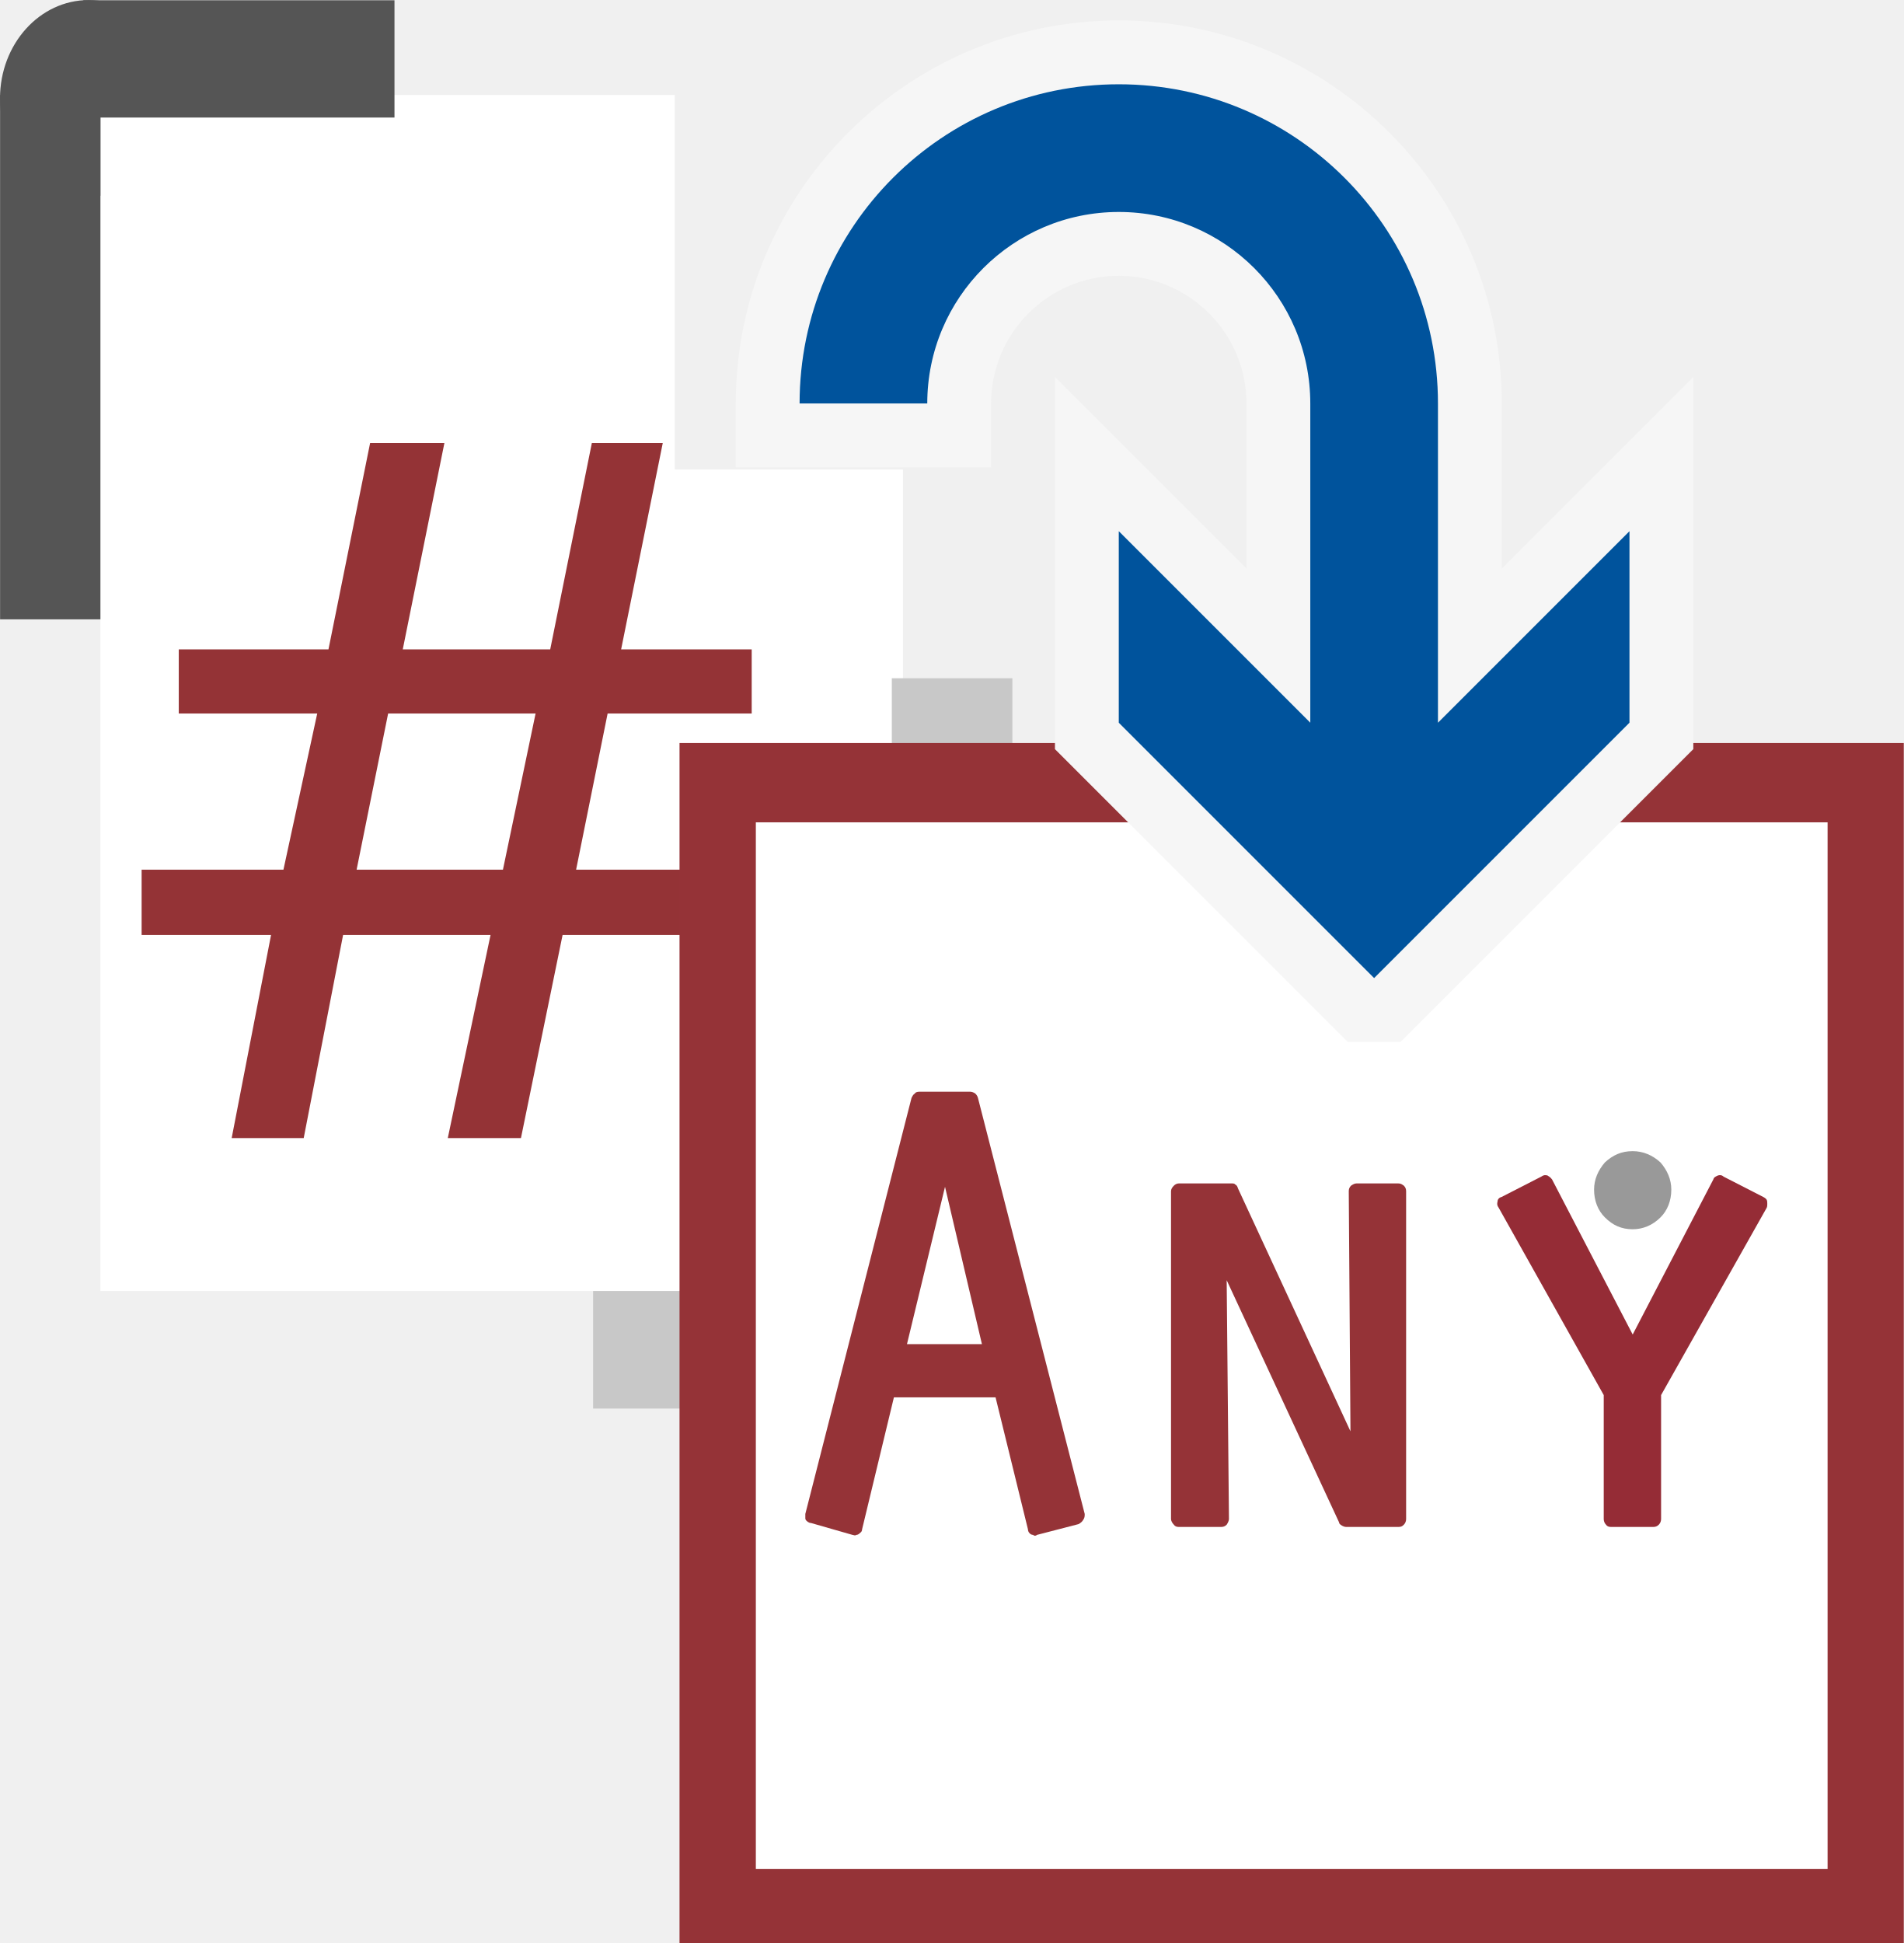
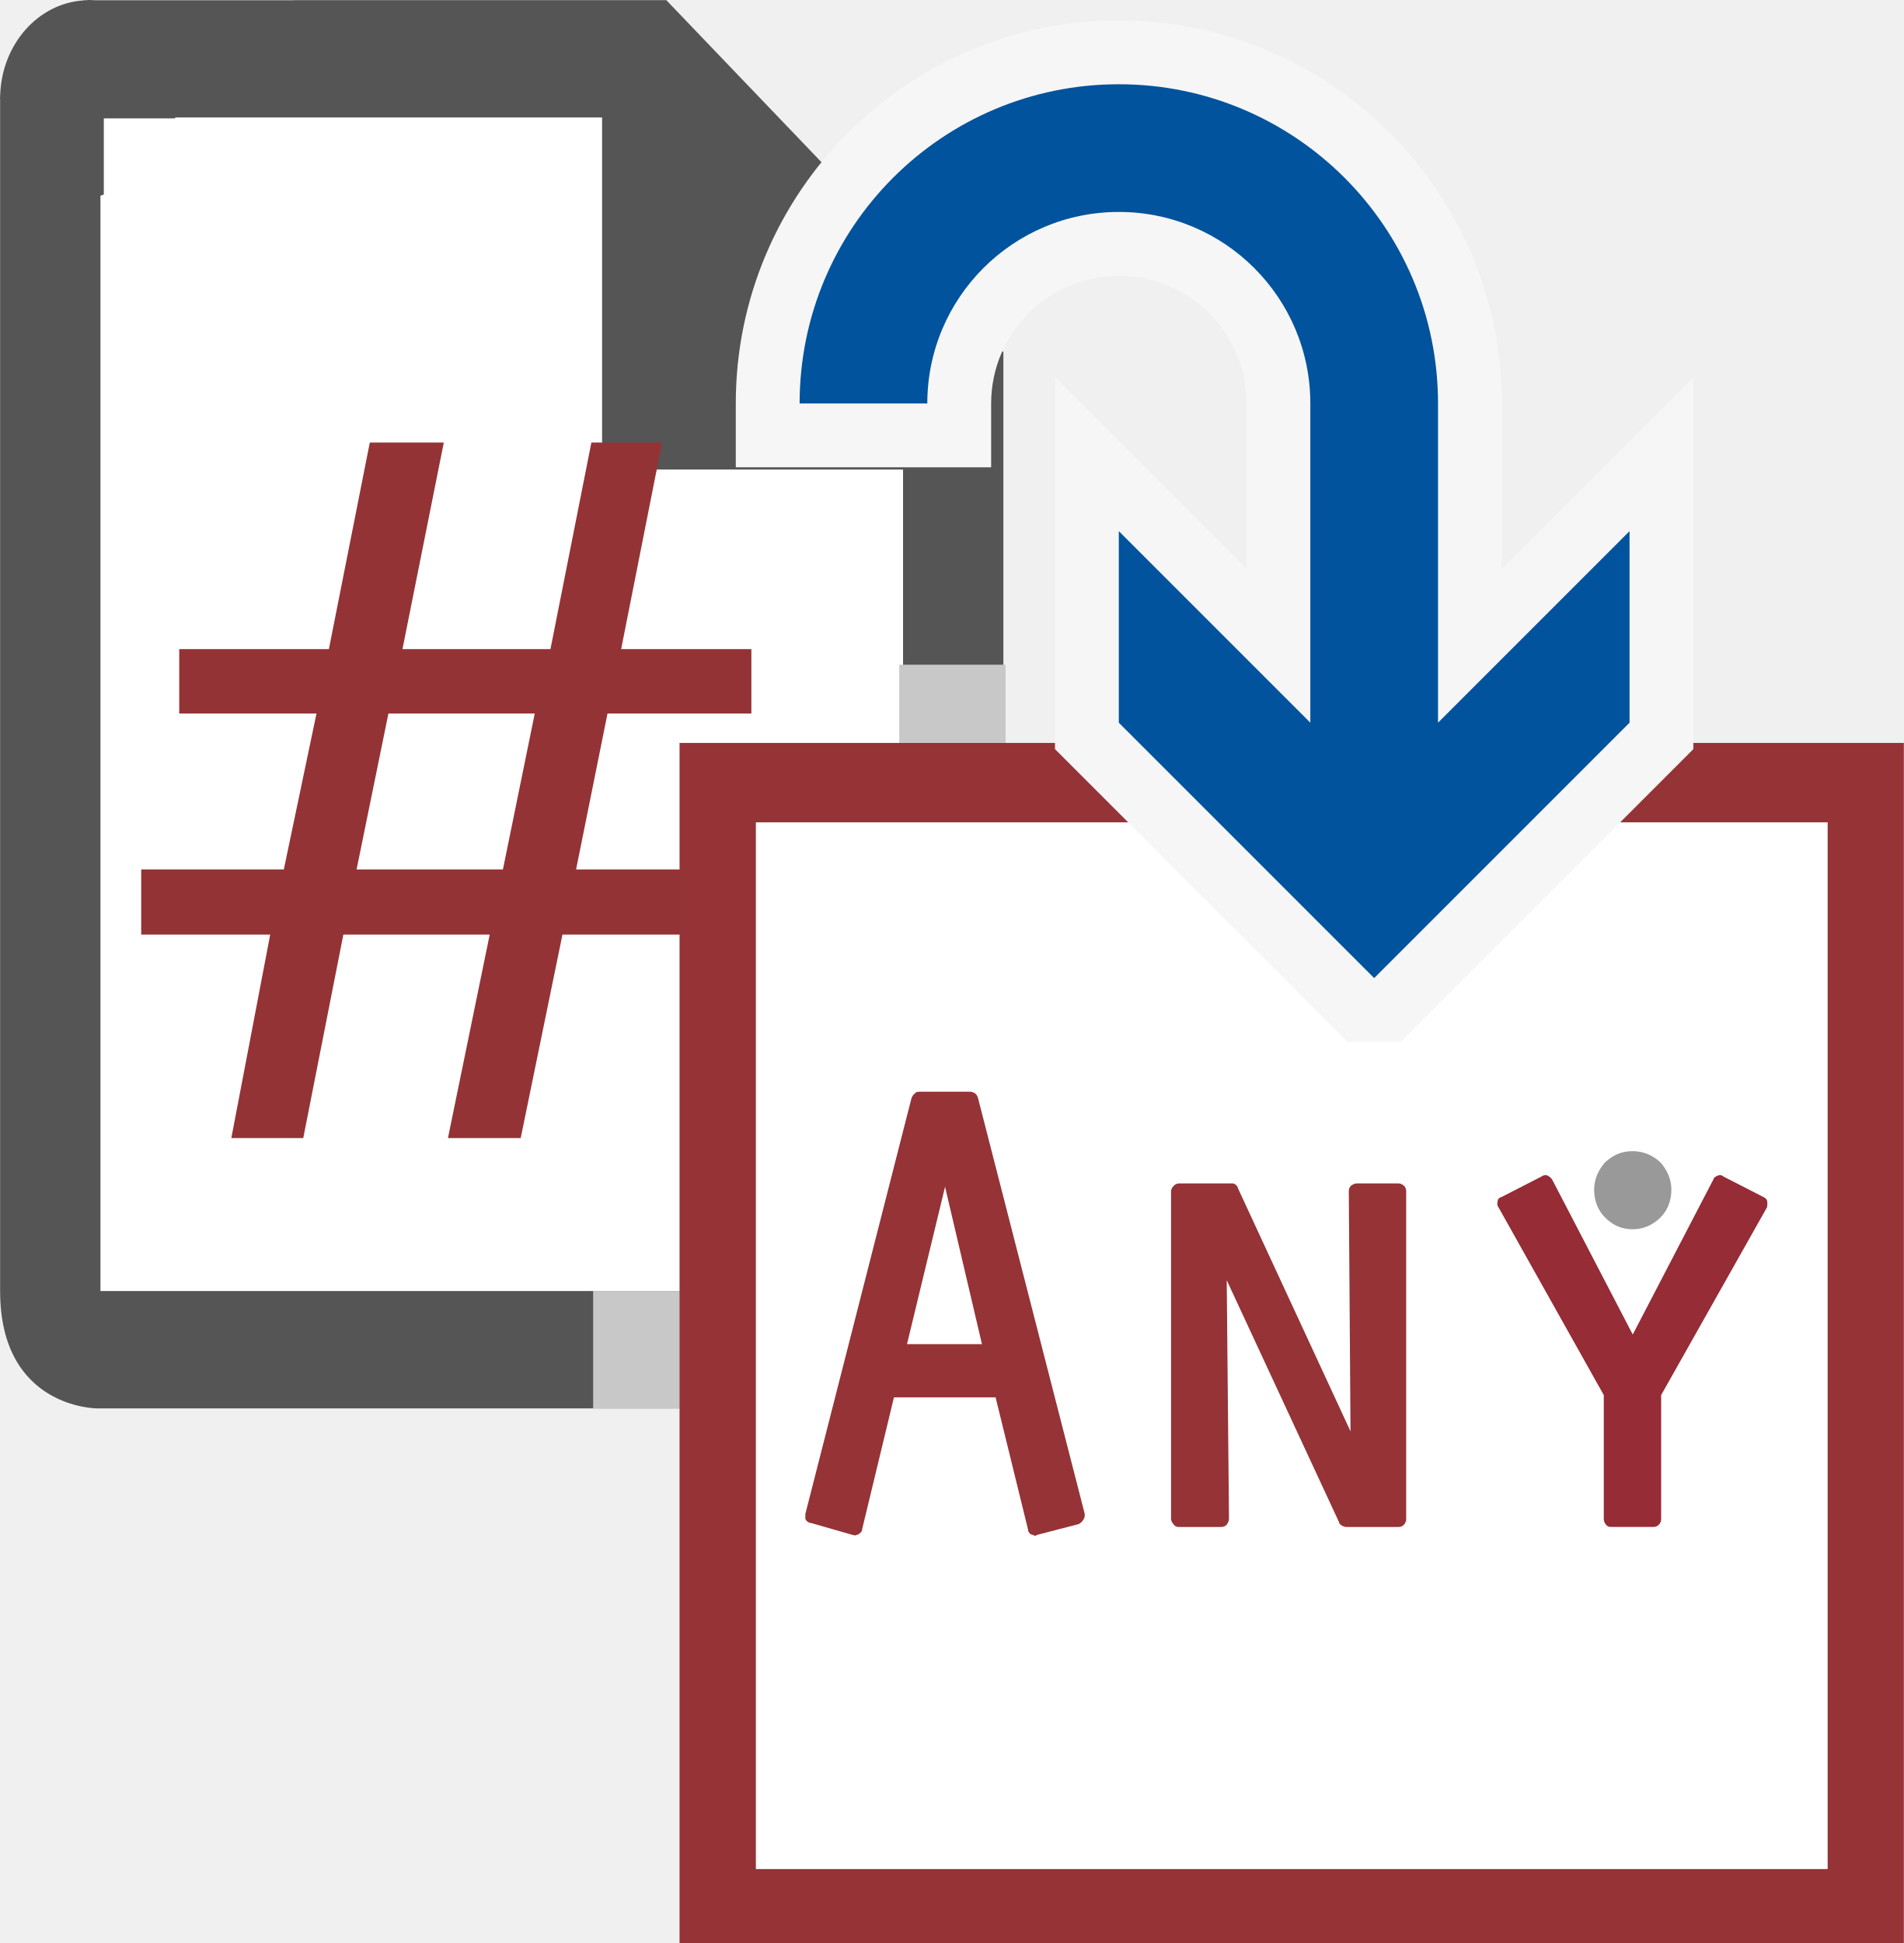
- <svg xmlns="http://www.w3.org/2000/svg" width="28.921" height="29.514" viewBox="0 0 27.114 27.669" id="svg2" version="1.1">
+ <svg xmlns="http://www.w3.org/2000/svg" width="78.751" height="80.364" viewBox="0 0 73.829 75.342" id="svg2" version="1.1">
  <defs id="defs4">
-     <clipPath id="clipPath4116-1" clipPathUnits="userSpaceOnUse">
-       <path id="path4114-7" d="M 0,108 H 36 V 0 H 0 Z" />
-     </clipPath>
-     <clipPath id="clipPath4116-3" clipPathUnits="userSpaceOnUse">
-       <path id="path4114-3" d="M 0,108 H 36 V 0 H 0 Z" />
-     </clipPath>
-     <clipPath clipPathUnits="userSpaceOnUse" id="clipPath977-8">
-       <path d="M 0,16 H 16 V 0 H 0 Z" id="path975-8" />
-     </clipPath>
-     <clipPath clipPathUnits="userSpaceOnUse" id="clipPath985-1">
-       <path d="M 0,16 H 16 V 0 H 0 Z" id="path983-8" />
-     </clipPath>
-     <clipPath clipPathUnits="userSpaceOnUse" id="clipPath999-7">
-       <path d="M 0,16 H 16 V 0 H 0 Z" id="path997-8" />
-     </clipPath>
-     <clipPath clipPathUnits="userSpaceOnUse" id="clipPath1011-1">
-       <path d="M 0,16 H 16 V 0 H 0 Z" id="path1009-2" />
-     </clipPath>
-     <clipPath id="clipPath4116-1-8" clipPathUnits="userSpaceOnUse">
-       <path id="path4114-7-8" d="M 0,108 H 36 V 0 H 0 Z" />
-     </clipPath>
-     <clipPath id="clipPath4116-3-1" clipPathUnits="userSpaceOnUse">
-       <path id="path4114-3-2" d="M 0,108 H 36 V 0 H 0 Z" />
-     </clipPath>
-     <clipPath clipPathUnits="userSpaceOnUse" id="clipPath977-8-9">
-       <path d="M 0,16 H 16 V 0 H 0 Z" id="path975-8-0" />
-     </clipPath>
-     <clipPath clipPathUnits="userSpaceOnUse" id="clipPath985-1-0">
-       <path d="M 0,16 H 16 V 0 H 0 Z" id="path983-8-3" />
-     </clipPath>
-     <clipPath clipPathUnits="userSpaceOnUse" id="clipPath999-7-8">
-       <path d="M 0,16 H 16 V 0 H 0 Z" id="path997-8-7" />
-     </clipPath>
-     <clipPath clipPathUnits="userSpaceOnUse" id="clipPath1011-1-4">
-       <path d="M 0,16 H 16 V 0 H 0 Z" id="path1009-2-1" />
-     </clipPath>
-     <clipPath id="clipPath4116-3-1-3" clipPathUnits="userSpaceOnUse">
-       <path id="path4114-3-2-8" d="M 0,108 H 36 V 0 H 0 Z" />
-     </clipPath>
    <clipPath clipPathUnits="userSpaceOnUse" id="clipPath977-8-9-6">
      <path d="M 0,16 H 16 V 0 H 0 Z" id="path975-8-0-9" />
    </clipPath>
    <clipPath clipPathUnits="userSpaceOnUse" id="clipPath985-1-0-2">
      <path d="M 0,16 H 16 V 0 H 0 Z" id="path983-8-3-8" />
    </clipPath>
    <clipPath clipPathUnits="userSpaceOnUse" id="clipPath999-7-8-2">
      <path d="M 0,16 H 16 V 0 H 0 Z" id="path997-8-7-6" />
    </clipPath>
    <clipPath clipPathUnits="userSpaceOnUse" id="clipPath1011-1-4-8">
      <path d="M 0,16 H 16 V 0 H 0 Z" id="path1009-2-1-5" />
    </clipPath>
-     <clipPath clipPathUnits="userSpaceOnUse" id="clipPath8">
-       <g id="g10">
-         <g id="g9">
-           <path id="path8" d="m 36.539,-31.145 h 25.718 v 90.244 H 36.539 Z" style="stroke-width:0.773" />
-         </g>
-       </g>
-     </clipPath>
  </defs>
  <g id="layer1" transform="translate(-9.895922,106.0104)">
    <g transform="translate(-35.39796,-83.54398)" id="layer1-0">
-       <text xml:space="preserve" style="font-style:normal;font-variant:normal;font-weight:normal;font-stretch:normal;line-height:0%;font-family:'Trebuchet MS';-inkscape-font-specification:'Trebuchet MS, Normal';text-align:start;letter-spacing:0px;word-spacing:0px;writing-mode:lr-tb;text-anchor:start;fill:#a7a6a6;fill-opacity:1;stroke:#a7a6a6;stroke-width:1.024px;stroke-linecap:butt;stroke-linejoin:miter;stroke-opacity:1" x="366.611" y="277.653" id="text4196" transform="scale(1.043685,0.9581437)" />
-       <text xml:space="preserve" style="font-style:normal;font-variant:normal;font-weight:normal;font-stretch:normal;font-size:37.5px;line-height:1.25;font-family:Courier;-inkscape-font-specification:'Courier, Normal';font-variant-ligatures:normal;font-variant-caps:normal;font-variant-numeric:normal;font-feature-settings:normal;text-align:start;letter-spacing:0px;word-spacing:0px;writing-mode:lr-tb;text-anchor:start;fill:#000000;fill-opacity:1;stroke:none;stroke-width:0.938" x="76.347" y="39.847" id="text31" />
-       <text id="text4148-9-2-3" y="-44.819" x="73.942" style="font-style:normal;font-weight:normal;font-size:14.021px;line-height:1.25;font-family:sans-serif;letter-spacing:0px;word-spacing:0px;fill:#943336;fill-opacity:1;stroke:none;stroke-width:0.526" xml:space="preserve" />
-       <text id="text57-7-4-4" y="2.779" x="53.818" style="font-style:normal;font-variant:normal;font-weight:normal;font-stretch:normal;font-size:21.031px;line-height:1.25;font-family:Corbel;-inkscape-font-specification:Corbel;letter-spacing:0px;word-spacing:0px;fill:#943336;fill-opacity:1;stroke:none;stroke-width:0.526" xml:space="preserve" />
      <g id="g14">
        <g id="g13">
-           <g id="g12">
-             <g id="g11">
-               <ellipse style="fill:#555555;fill-opacity:1;stroke-width:0.595" id="path57-4-8-3" cx="46.556" cy="-21.066" rx="1.262" ry="1.4" />
-               <rect style="fill:#ffffff;fill-opacity:1;stroke-width:0.499" id="rect5633-3-0-3" width="11.43" height="11.698" x="46.724" y="-15.78" />
-               <rect style="fill:#ffffff;fill-opacity:1;stroke-width:0.499" id="rect5637-4-8-2" width="8.18" height="7.314" x="46.724" y="-21.114" />
-               <path d="m 54.783,-22.465 h -5.309 l 1.438,1.671 h 2.956 v 5.014 h 4.286 V -4.082 H 46.724 V -14.25 l -0.12,0.141 h -1.309 v 10.027 c 0,1.671 1.377,1.671 1.377,1.671 h 11.43 c 1.429,0 1.48,-1.671 1.48,-1.671 V -17.451 Z" style="fill:#555555;fill-opacity:1;fill-rule:nonzero;stroke:none;stroke-width:0.773" id="path4120-7-1-9" clip-path="url(#clipPath8)" />
-               <rect style="fill:#ffffff;fill-opacity:0;stroke-width:0.499" id="rect5073-5-2-3" width="2.268" height="2.858" x="55.703" y="-16.104" />
-               <rect style="fill:#555555;fill-opacity:1;stroke-width:0.604" id="rect871-8-7-0" width="4.432" height="1.67" x="46.48" y="-22.463" />
-               <rect style="fill:#555555;fill-opacity:1;stroke-width:0.515" id="rect873-8-3-3" width="1.429" height="7.467" x="45.295" y="-21.114" />
-               <text transform="scale(1.025969,0.9746885)" xml:space="preserve" style="font-style:normal;font-variant:normal;font-weight:normal;font-stretch:normal;font-size:14.23px;line-height:1.25;font-family:Corbel;-inkscape-font-specification:Corbel;letter-spacing:0px;word-spacing:0px;fill:#943336;fill-opacity:1;stroke:none;stroke-width:0.356" x="45.752" y="-6.422" id="text959-0-4">
-                 <tspan id="tspan957-5-6" x="45.752" y="-6.422" style="stroke-width:0.356">#</tspan>
-               </text>
-               <rect y="-4.082" x="53.741" height="1.674" width="1.717" id="rect1166-9-2" style="fill:#c8c8c8;fill-opacity:1;stroke-width:0.438" />
-               <rect y="-12.808" x="57.995" height="1.674" width="1.717" id="rect1166-9-2-8" style="fill:#c8c8c8;fill-opacity:1;stroke-width:0.438" />
-               <rect y="-3.031" x="55.953" height="1.674" width="1.717" id="rect1166-9-2-9" style="fill:#c8c8c8;fill-opacity:1;stroke-width:0.438" />
-               <g id="g5" transform="matrix(1.826689,0,0,1.826689,-57.51595,-14.92627)">
-                 <g id="g4">
-                   <rect style="fill:#ffffff;fill-opacity:0;stroke-width:0.463" id="rect5073-9-7-7" width="2.251" height="2.483" x="60.931" y="2.194" />
-                   <rect style="fill:#ffffff;stroke-width:0.292" id="rect1-7-8" width="8.996" height="8.559" x="61.694" y="1.966" />
-                   <path style="color:#000000;font-style:normal;font-variant:normal;font-weight:normal;font-stretch:normal;font-size:medium;line-height:normal;font-family:sans-serif;font-variant-ligatures:normal;font-variant-position:normal;font-variant-caps:normal;font-variant-numeric:normal;font-variant-alternates:normal;font-feature-settings:normal;text-indent:0;text-align:start;text-decoration:none;text-decoration-line:none;text-decoration-style:solid;text-decoration-color:#000000;letter-spacing:normal;word-spacing:normal;text-transform:none;writing-mode:lr-tb;direction:ltr;text-orientation:mixed;dominant-baseline:auto;baseline-shift:baseline;text-anchor:start;white-space:normal;shape-padding:0;clip-rule:nonzero;display:inline;overflow:visible;visibility:visible;isolation:auto;mix-blend-mode:normal;color-interpolation:sRGB;color-interpolation-filters:linearRGB;solid-color:#000000;solid-opacity:1;vector-effect:none;fill:#953337;fill-opacity:1;fill-rule:nonzero;stroke:none;stroke-width:0.02;stroke-linecap:butt;stroke-linejoin:miter;stroke-miterlimit:4;stroke-dasharray:none;stroke-dashoffset:0;stroke-opacity:1;color-rendering:auto;image-rendering:auto;shape-rendering:auto;text-rendering:auto;enable-background:accumulate" d="m 61.58,1.664 v 0.01 9.346 h 9.545 V 1.664 Z m 0.595,0.619 h 8.356 v 8.16 h -8.356 z" id="rect1708-2-7" />
-                   <g id="g113-4" transform="matrix(0.3073221,0,0,0.3077401,40.1659,-3.156451)">
-                     <g transform="matrix(0.07363371,0,0,0.07328477,69.63044,15.88882)" id="g1425-5">
-                       <path d="m 248.266,149.189 h -14.282 c -0.783,0 -1.37,0.391 -1.957,0.783 -0.587,0.587 -0.782,1.174 -0.782,1.957 l 0.587,82.954 -38.738,-83.932 c -0.196,-0.587 -0.391,-1.174 -0.978,-1.369 -0.196,-0.391 -0.783,-0.391 -1.369,-0.391 h -18 c -0.783,0 -1.37,0.391 -1.761,0.783 -0.587,0.587 -0.978,1.174 -0.978,1.957 v 113.279 c 0,0.587 0.391,1.369 0.978,1.957 0.391,0.587 0.978,0.782 1.761,0.782 h 14.478 c 0.782,0 1.369,-0.196 1.957,-0.782 0.391,-0.587 0.782,-1.369 0.782,-1.957 l -0.782,-82.563 38.738,83.737 c 0,0.587 0.587,0.783 0.782,0.978 0.587,0.391 1.174,0.587 1.761,0.587 h 17.804 c 0.978,0 1.369,-0.196 1.957,-0.782 0.587,-0.587 0.782,-1.369 0.782,-1.957 V 151.928 c 0,-0.783 -0.195,-1.37 -0.782,-1.957 -0.587,-0.391 -0.978,-0.783 -1.957,-0.783 z" style="fill:#953337;fill-opacity:1;fill-rule:evenodd;stroke-width:2.978" id="path143-7" />
-                       <path d="m 301.287,147.82 c -0.587,-0.782 -0.978,-0.978 -1.565,-1.369 -0.782,-0.196 -1.369,-0.196 -2.152,0.391 l -13.695,7.043 c -0.783,0.196 -1.37,0.783 -1.37,1.565 -0.195,0.783 -0.195,1.369 0.391,2.152 l 36.195,64.759 v 42.847 c 0,0.587 0.196,1.369 0.783,1.957 0.391,0.587 0.978,0.782 1.761,0.782 h 14.478 c 0.782,0 1.37,-0.196 1.956,-0.782 0.587,-0.587 0.783,-1.369 0.783,-1.957 v -42.847 l 36.39,-64.759 c 0.196,-0.391 0.196,-0.978 0.196,-1.37 0,-0.391 0,-0.978 -0.196,-1.369 -0.196,-0.391 -0.783,-0.783 -1.174,-0.978 l -13.695,-7.043 c -0.587,-0.587 -1.369,-0.587 -1.957,-0.391 -0.783,0.391 -1.369,0.587 -1.565,1.369 l -27.782,53.607 z" style="fill:#952c36;fill-opacity:1;fill-rule:evenodd;stroke-width:2.978" id="path145-0" />
-                       <path d="m 81.771,118.081 c -0.587,0.391 -0.782,0.783 -1.174,1.565 L 44.011,263.447 v 1.676 c 0.05,0.152 0.113,0.31 0.196,0.476 0.391,0.391 0.978,0.978 1.761,0.978 l 14.282,4.109 c 0.391,0 0.783,0.391 1.37,0 0.391,0 0.782,-0.196 1.37,-0.783 0.391,-0.196 0.587,-0.782 0.587,-1.174 L 74.532,223.144 h 35.021 l 11.152,45.586 c 0,0.391 0.196,0.978 0.391,1.174 0.391,0.587 0.978,0.783 1.369,0.783 0.391,0.391 0.978,0.391 1.37,0 l 14.282,-3.717 c 0.782,-0.391 1.369,-0.978 1.565,-1.369 0.587,-0.783 0.587,-1.369 0.587,-2.152 L 103.488,119.647 c -0.196,-0.782 -0.587,-1.174 -0.978,-1.565 -0.559,-0.373 -1.118,-0.57 -1.677,-0.587 -0.028,-5.9e-4 -0.055,0 -0.083,0 H 83.336 c -0.037,0 -0.071,-5.9e-4 -0.106,0 -0.728,0.017 -1.272,0.214 -1.459,0.587 z m -2.739,86.671 13.108,-54.39 12.717,54.39 z" style="fill:#953337;fill-opacity:1;fill-rule:evenodd;stroke-width:2.978" id="path147-6" />
-                       <path d="m 329.068,138.037 c -3.913,0 -6.848,1.37 -9.587,3.913 -2.348,2.739 -3.717,5.869 -3.717,9.391 0,3.913 1.369,7.239 3.717,9.587 2.739,2.739 5.674,4.109 9.587,4.109 3.522,0 6.848,-1.369 9.587,-4.109 2.348,-2.348 3.717,-5.674 3.717,-9.587 0,-3.522 -1.369,-6.652 -3.717,-9.391 -2.739,-2.543 -6.065,-3.913 -9.587,-3.913 z" style="fill:#999999;fill-opacity:1;fill-rule:evenodd;stroke-width:2.978" id="path152-7" />
+           <path id="rect2" style="fill:#ffffff;stroke-width:0.938;stroke:#ffffff" d="M 48.403 -18.451 L 48.403 29.352 L 56.943 29.352 L 56.943 29.839 L 81.177 29.839 L 81.177 -4.63 L 72.498 -4.63 L 72.498 -18.451 L 48.403 -18.451 z " />
+           <path id="path57-4-8-3" style="display:inline;fill:#555555;fill-opacity:1;stroke-width:1.619" d="M 48.731 -22.466 A 3.437 3.812 0 0 0 48.614 -22.457 L 48.522 -22.457 L 48.522 -22.45 A 3.437 3.812 0 0 0 45.301 -18.782 L 45.298 -18.782 L 45.298 -18.711 A 3.437 3.812 0 0 0 45.294 -18.654 A 3.437 3.812 0 0 0 45.298 -18.597 L 45.298 0.292 L 45.298 1.55 L 45.298 27.595 C 45.298 32.145 49.049 32.145 49.049 32.145 L 80.172 32.145 C 84.062 32.145 84.204 27.595 84.204 27.595 L 84.204 -8.81 L 71.132 -22.461 L 56.676 -22.461 L 56.679 -22.457 L 48.965 -22.457 A 3.437 3.812 0 0 0 48.731 -22.466 z M 52.093 -17.911 L 60.592 -17.911 L 68.642 -17.911 L 68.642 -4.26 L 80.313 -4.26 L 80.313 27.595 L 49.189 27.595 L 49.189 1.55 L 49.189 -0.093 L 49.189 -14.879 A 3.437 3.812 0 0 0 49.319 -14.923 L 49.319 -17.876 L 52.082 -17.876 A 3.437 3.812 0 0 0 52.093 -17.911 z " />
+           <text transform="scale(1.025969,0.9746885)" xml:space="preserve" style="font-style:normal;font-variant:normal;font-weight:normal;font-stretch:normal;font-size:38.747px;line-height:1.25;font-family:Corbel;-inkscape-font-specification:Corbel;letter-spacing:0px;word-spacing:0px;display:inline;fill:#943336;fill-opacity:1;stroke:none;stroke-width:0.969" x="48.517" y="22.227" id="text959-0-4">
+             <tspan id="tspan957-5-6" x="48.517" y="22.227" style="stroke-width:0.969">#</tspan>
+           </text>
+           <rect y="27.594" x="68.295" height="4.558" width="4.675" id="rect1166-9-2" style="display:inline;fill:#c8c8c8;fill-opacity:1;stroke-width:1.192" />
+           <rect y="3.308" x="80.165" height="3.139" width="4.124" id="rect1166-9-2-8" style="fill:#c8c8c8;fill-opacity:1;stroke-width:0.929" />
+           <g id="g5" transform="matrix(4.973992,0,0,4.973992,-234.6527,-1.93487)" style="display:inline">
+             <g id="g4">
+               <rect style="fill:#ffffff;fill-opacity:0;stroke-width:0.463" id="rect5073-9-7-7" width="2.251" height="2.483" x="60.931" y="2.194" />
+               <rect style="fill:#ffffff;stroke-width:0.292" id="rect1-7-8" width="8.996" height="8.559" x="61.694" y="1.966" />
+               <path style="color:#000000;font-style:normal;font-variant:normal;font-weight:normal;font-stretch:normal;font-size:medium;line-height:normal;font-family:sans-serif;font-variant-ligatures:normal;font-variant-position:normal;font-variant-caps:normal;font-variant-numeric:normal;font-variant-alternates:normal;font-feature-settings:normal;text-indent:0;text-align:start;text-decoration:none;text-decoration-line:none;text-decoration-style:solid;text-decoration-color:#000000;letter-spacing:normal;word-spacing:normal;text-transform:none;writing-mode:lr-tb;direction:ltr;text-orientation:mixed;dominant-baseline:auto;baseline-shift:baseline;text-anchor:start;white-space:normal;shape-padding:0;clip-rule:nonzero;display:inline;overflow:visible;visibility:visible;isolation:auto;mix-blend-mode:normal;color-interpolation:sRGB;color-interpolation-filters:linearRGB;solid-color:#000000;solid-opacity:1;vector-effect:none;fill:#953337;fill-opacity:1;fill-rule:nonzero;stroke:none;stroke-width:0.02;stroke-linecap:butt;stroke-linejoin:miter;stroke-miterlimit:4;stroke-dasharray:none;stroke-dashoffset:0;stroke-opacity:1;color-rendering:auto;image-rendering:auto;shape-rendering:auto;text-rendering:auto;enable-background:accumulate" d="m 61.58,1.664 v 0.01 9.346 h 9.545 V 1.664 Z m 0.595,0.619 h 8.356 v 8.16 h -8.356 z" id="rect1708-2-7" />
+               <g id="g113-4" transform="matrix(0.3073221,0,0,0.3077401,40.1659,-3.156451)">
+                 <g transform="matrix(0.07363371,0,0,0.07328477,69.63044,15.88882)" id="g1425-5">
+                   <path d="m 248.266,149.189 h -14.282 c -0.783,0 -1.37,0.391 -1.957,0.783 -0.587,0.587 -0.782,1.174 -0.782,1.957 l 0.587,82.954 -38.738,-83.932 c -0.196,-0.587 -0.391,-1.174 -0.978,-1.369 -0.196,-0.391 -0.783,-0.391 -1.369,-0.391 h -18 c -0.783,0 -1.37,0.391 -1.761,0.783 -0.587,0.587 -0.978,1.174 -0.978,1.957 v 113.279 c 0,0.587 0.391,1.369 0.978,1.957 0.391,0.587 0.978,0.782 1.761,0.782 h 14.478 c 0.782,0 1.369,-0.196 1.957,-0.782 0.391,-0.587 0.782,-1.369 0.782,-1.957 l -0.782,-82.563 38.738,83.737 c 0,0.587 0.587,0.783 0.782,0.978 0.587,0.391 1.174,0.587 1.761,0.587 h 17.804 c 0.978,0 1.369,-0.196 1.957,-0.782 0.587,-0.587 0.782,-1.369 0.782,-1.957 V 151.928 c 0,-0.783 -0.195,-1.37 -0.782,-1.957 -0.587,-0.391 -0.978,-0.783 -1.957,-0.783 z" style="fill:#953337;fill-opacity:1;fill-rule:evenodd;stroke-width:2.978" id="path143-7" />
+                   <path d="m 301.287,147.82 c -0.587,-0.782 -0.978,-0.978 -1.565,-1.369 -0.782,-0.196 -1.369,-0.196 -2.152,0.391 l -13.695,7.043 c -0.783,0.196 -1.37,0.783 -1.37,1.565 -0.195,0.783 -0.195,1.369 0.391,2.152 l 36.195,64.759 v 42.847 c 0,0.587 0.196,1.369 0.783,1.957 0.391,0.587 0.978,0.782 1.761,0.782 h 14.478 c 0.782,0 1.37,-0.196 1.956,-0.782 0.587,-0.587 0.783,-1.369 0.783,-1.957 v -42.847 l 36.39,-64.759 c 0.196,-0.391 0.196,-0.978 0.196,-1.37 0,-0.391 0,-0.978 -0.196,-1.369 -0.196,-0.391 -0.783,-0.783 -1.174,-0.978 l -13.695,-7.043 c -0.587,-0.587 -1.369,-0.587 -1.957,-0.391 -0.783,0.391 -1.369,0.587 -1.565,1.369 l -27.782,53.607 z" style="fill:#952c36;fill-opacity:1;fill-rule:evenodd;stroke-width:2.978" id="path145-0" />
+                   <path d="m 81.771,118.081 c -0.587,0.391 -0.782,0.783 -1.174,1.565 L 44.011,263.447 v 1.676 c 0.05,0.152 0.113,0.31 0.196,0.476 0.391,0.391 0.978,0.978 1.761,0.978 l 14.282,4.109 c 0.391,0 0.783,0.391 1.37,0 0.391,0 0.782,-0.196 1.37,-0.783 0.391,-0.196 0.587,-0.782 0.587,-1.174 L 74.532,223.144 h 35.021 l 11.152,45.586 c 0,0.391 0.196,0.978 0.391,1.174 0.391,0.587 0.978,0.783 1.369,0.783 0.391,0.391 0.978,0.391 1.37,0 l 14.282,-3.717 c 0.782,-0.391 1.369,-0.978 1.565,-1.369 0.587,-0.783 0.587,-1.369 0.587,-2.152 L 103.488,119.647 c -0.196,-0.782 -0.587,-1.174 -0.978,-1.565 -0.559,-0.373 -1.118,-0.57 -1.677,-0.587 -0.028,-5.9e-4 -0.055,0 -0.083,0 H 83.336 c -0.037,0 -0.071,-5.9e-4 -0.106,0 -0.728,0.017 -1.272,0.214 -1.459,0.587 z m -2.739,86.671 13.108,-54.39 12.717,54.39 z" style="fill:#953337;fill-opacity:1;fill-rule:evenodd;stroke-width:2.978" id="path147-6" />
+                   <path d="m 329.068,138.037 c -3.913,0 -6.848,1.37 -9.587,3.913 -2.348,2.739 -3.717,5.869 -3.717,9.391 0,3.913 1.369,7.239 3.717,9.587 2.739,2.739 5.674,4.109 9.587,4.109 3.522,0 6.848,-1.369 9.587,-4.109 2.348,-2.348 3.717,-5.674 3.717,-9.587 0,-3.522 -1.369,-6.652 -3.717,-9.391 -2.739,-2.543 -6.065,-3.913 -9.587,-3.913 z" style="fill:#999999;fill-opacity:1;fill-rule:evenodd;stroke-width:2.978" id="path152-7" />
+                 </g>
+               </g>
+             </g>
+           </g>
+           <g id="g969-5-7" transform="matrix(0,2.475617,2.475617,0,71.35078,-21.67497)" style="display:inline">
+             <g id="g971-7-1">
+               <g id="g973-5-8" clip-path="url(#clipPath977-8-9-6)">
+                 <g id="g979-4-2">
+                   <g id="g981-5-5" />
+                   <g id="g991-0-2">
+                     <g clip-path="url(#clipPath985-1-0-2)" id="g989-6-1" style="opacity:0">
+                       <path d="M 16,0 H 0 v 16 h 16 z" style="fill:#f6f6f6;fill-opacity:1;fill-rule:nonzero;stroke:none" id="path987-7-8" />
                    </g>
                  </g>
                </g>
              </g>
-               <g id="g969-5-7" transform="matrix(0,0.9091652,0.9091652,0,54.86322,-22.17578)">
-                 <g id="g971-7-1">
-                   <g id="g973-5-8" clip-path="url(#clipPath977-8-9-6)">
-                     <g id="g979-4-2">
-                       <g id="g981-5-5" />
-                       <g id="g991-0-2">
-                         <g clip-path="url(#clipPath985-1-0-2)" id="g989-6-1" style="opacity:0">
-                           <path d="M 16,0 H 0 v 16 h 16 z" style="fill:#f6f6f6;fill-opacity:1;fill-rule:nonzero;stroke:none" id="path987-7-8" />
-                         </g>
-                       </g>
-                     </g>
-                   </g>
+             </g>
+             <g style="fill:#f6f6f6;fill-opacity:1" id="g993-7-8">
+               <g style="fill:#f6f6f6;fill-opacity:1" id="g995-4-0" clip-path="url(#clipPath999-7-8-2)">
+                 <g style="fill:#f6f6f6;fill-opacity:1" id="g1001-9-9" transform="translate(5.5859,6)">
+                   <path d="M 0,0 3,3 H 0.414 c -1.102,0 -2,-0.897 -2,-2 0,-1.104 0.898,-2 2,-2 h 1 v -4 h -1 c -3.309,0 -6,2.691 -6,6 0,3.309 2.691,6 6,6 H 3 L 0,10 H 5.828 L 10.414,5.414 V 4.586 L 5.828,0 Z" style="fill:#f6f6f6;fill-opacity:1;fill-rule:nonzero;stroke:none" id="path1003-9-9" />
                </g>
-                 <g style="fill:#f6f6f6;fill-opacity:1" id="g993-7-8">
-                   <g style="fill:#f6f6f6;fill-opacity:1" id="g995-4-0" clip-path="url(#clipPath999-7-8-2)">
-                     <g style="fill:#f6f6f6;fill-opacity:1" id="g1001-9-9" transform="translate(5.5859,6)">
-                       <path d="M 0,0 3,3 H 0.414 c -1.102,0 -2,-0.897 -2,-2 0,-1.104 0.898,-2 2,-2 h 1 v -4 h -1 c -3.309,0 -6,2.691 -6,6 0,3.309 2.691,6 6,6 H 3 L 0,10 H 5.828 L 10.414,5.414 V 4.586 L 5.828,0 Z" style="fill:#f6f6f6;fill-opacity:1;fill-rule:nonzero;stroke:none" id="path1003-9-9" />
-                     </g>
-                   </g>
-                 </g>
-                 <g id="g1005-9-5">
-                   <g id="g1007-0-6" clip-path="url(#clipPath1011-1-4-8)">
-                     <g id="g1013-7-7" transform="translate(15,11)">
-                       <path d="m 0,0 -4,-4 h -3 l 3,3 h -5 c -1.657,0 -3,-1.343 -3,-3 0,-1.656 1.343,-3 3,-3 v -2 c -2.762,0 -5,2.238 -5,5 0,2.761 2.238,5 5,5 h 5 l -3,3 h 3 z" style="fill:#00539c;fill-opacity:1;fill-rule:nonzero;stroke:none" id="path1015-0-7" />
-                     </g>
-                   </g>
+               </g>
+             </g>
+             <g id="g1005-9-5">
+               <g id="g1007-0-6" clip-path="url(#clipPath1011-1-4-8)">
+                 <g id="g1013-7-7" transform="translate(15,11)">
+                   <path d="m 0,0 -4,-4 h -3 l 3,3 h -5 c -1.657,0 -3,-1.343 -3,-3 0,-1.656 1.343,-3 3,-3 v -2 c -2.762,0 -5,2.238 -5,5 0,2.761 2.238,5 5,5 h 5 l -3,3 h 3 z" style="fill:#00539c;fill-opacity:1;fill-rule:nonzero;stroke:none" id="path1015-0-7" />
                </g>
              </g>
            </g>
          </g>
        </g>
      </g>
    </g>
  </g>
</svg>
